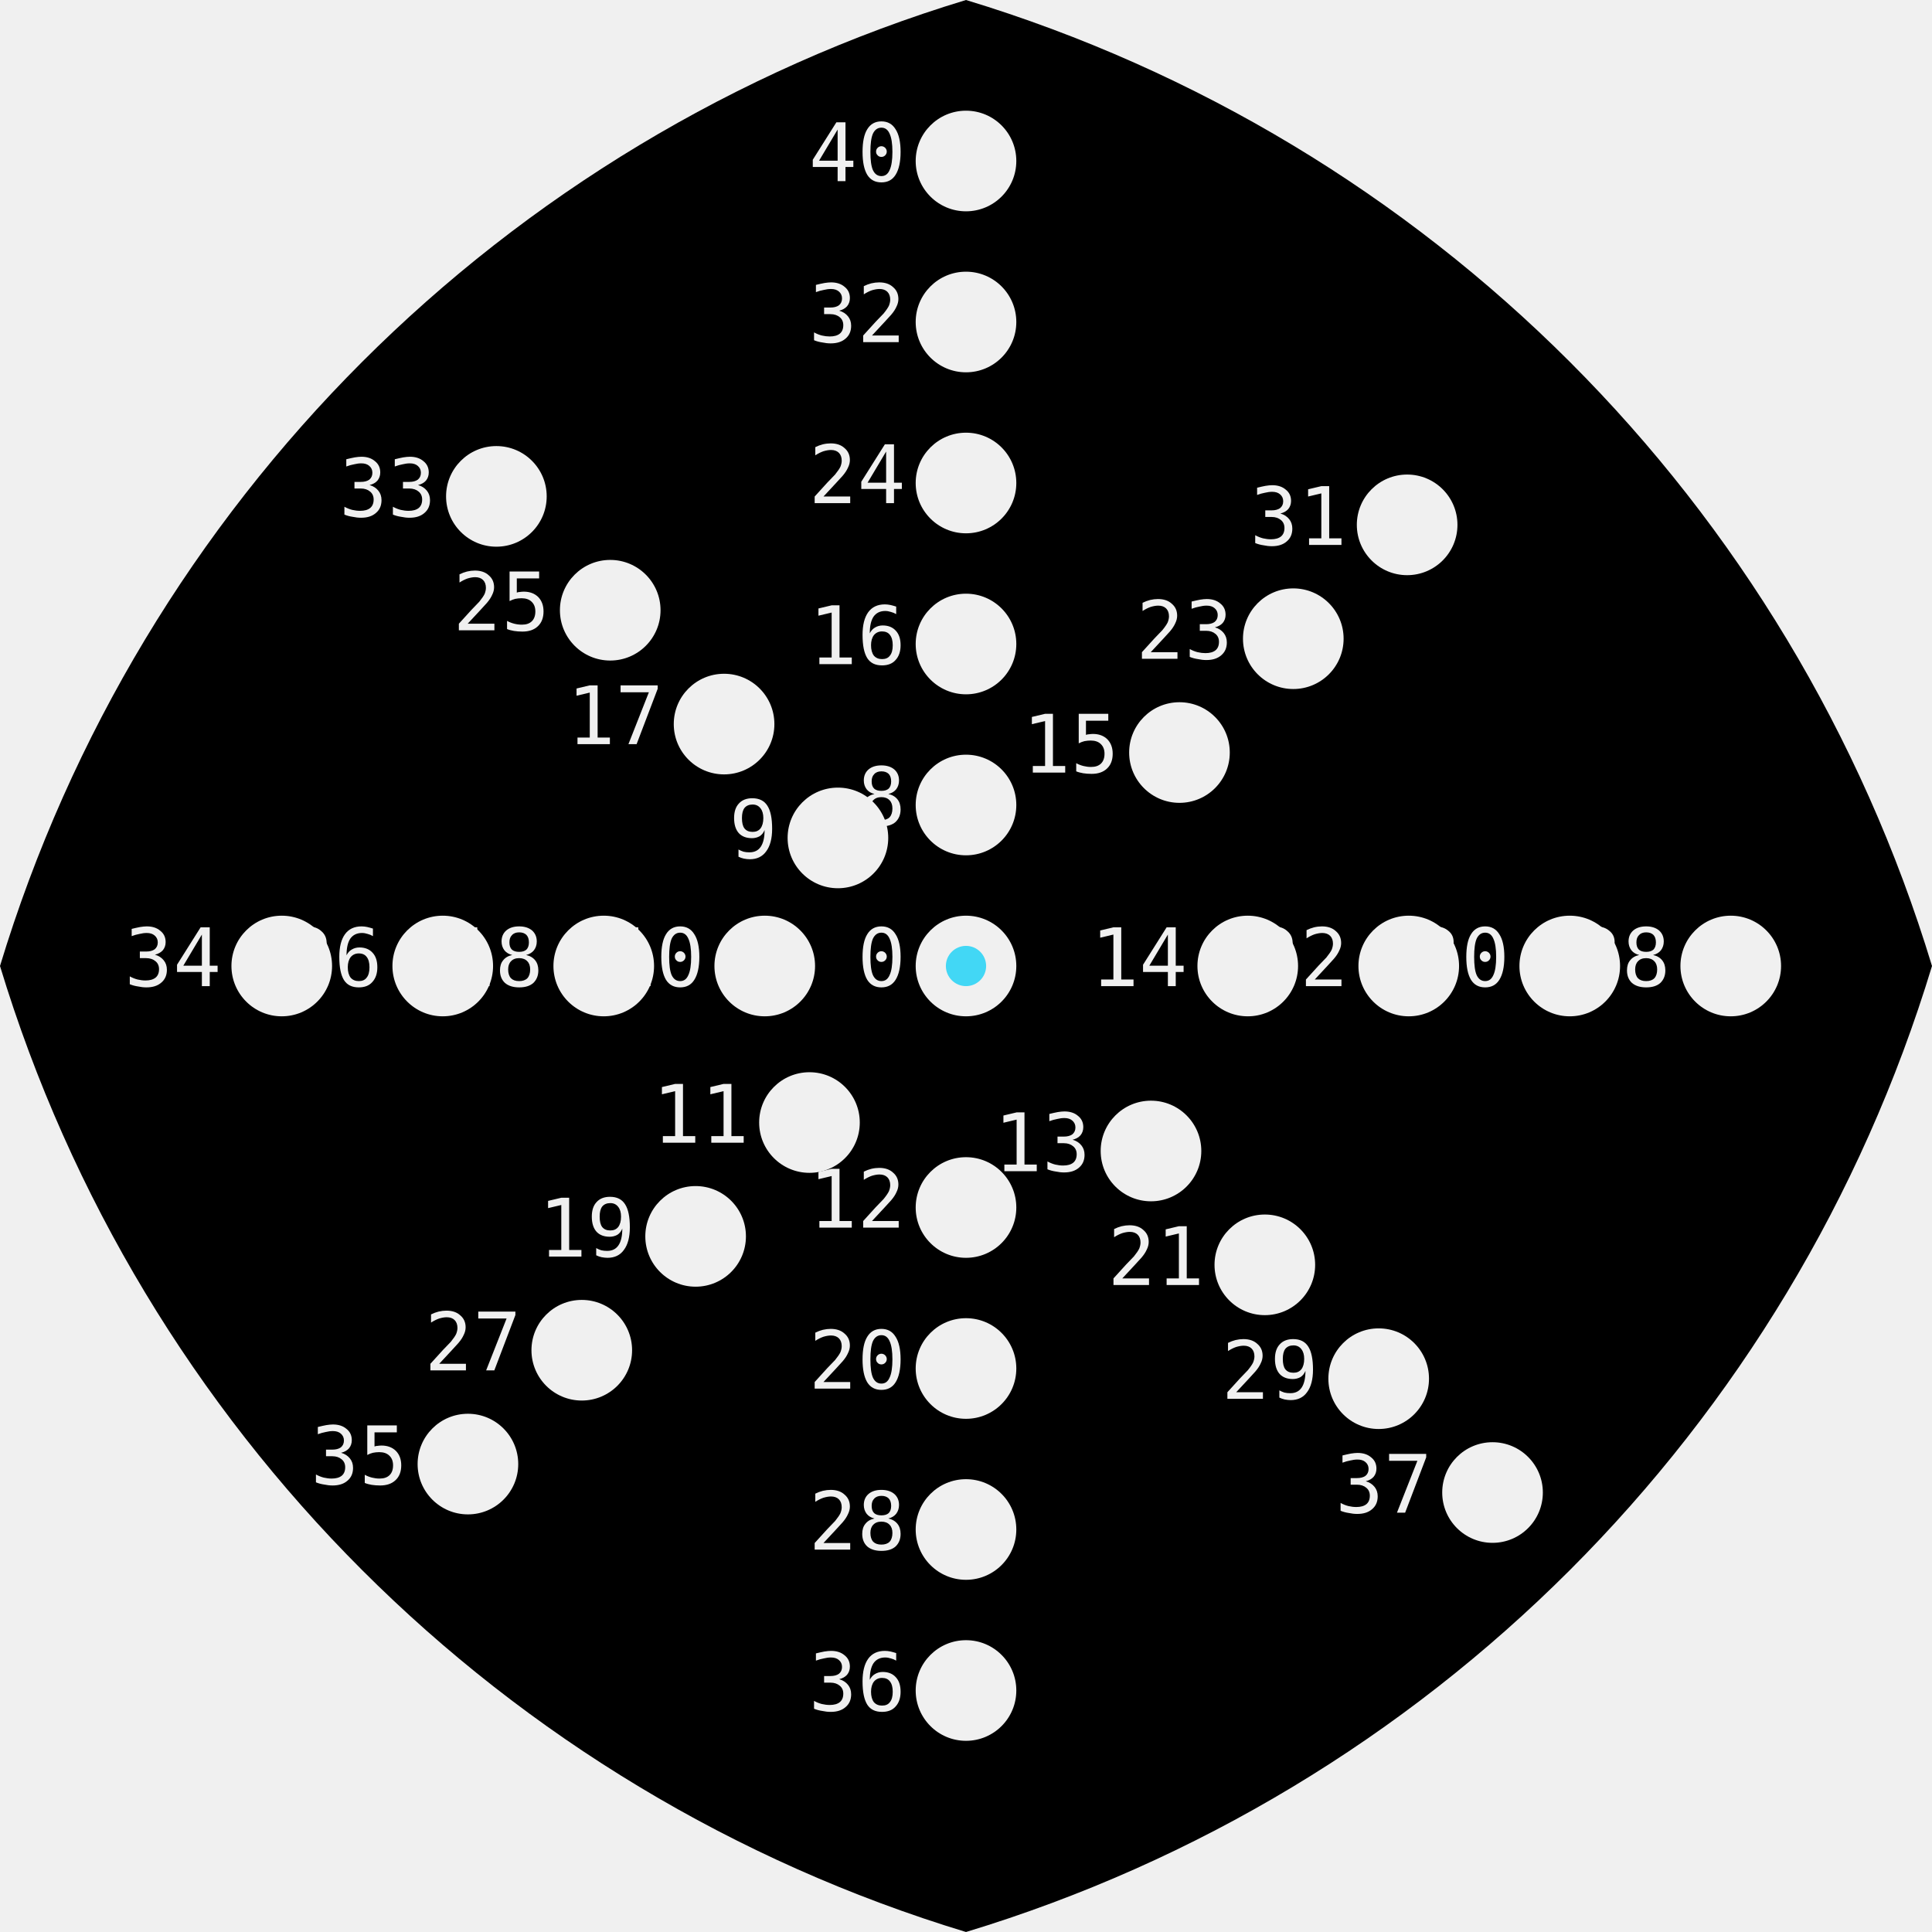
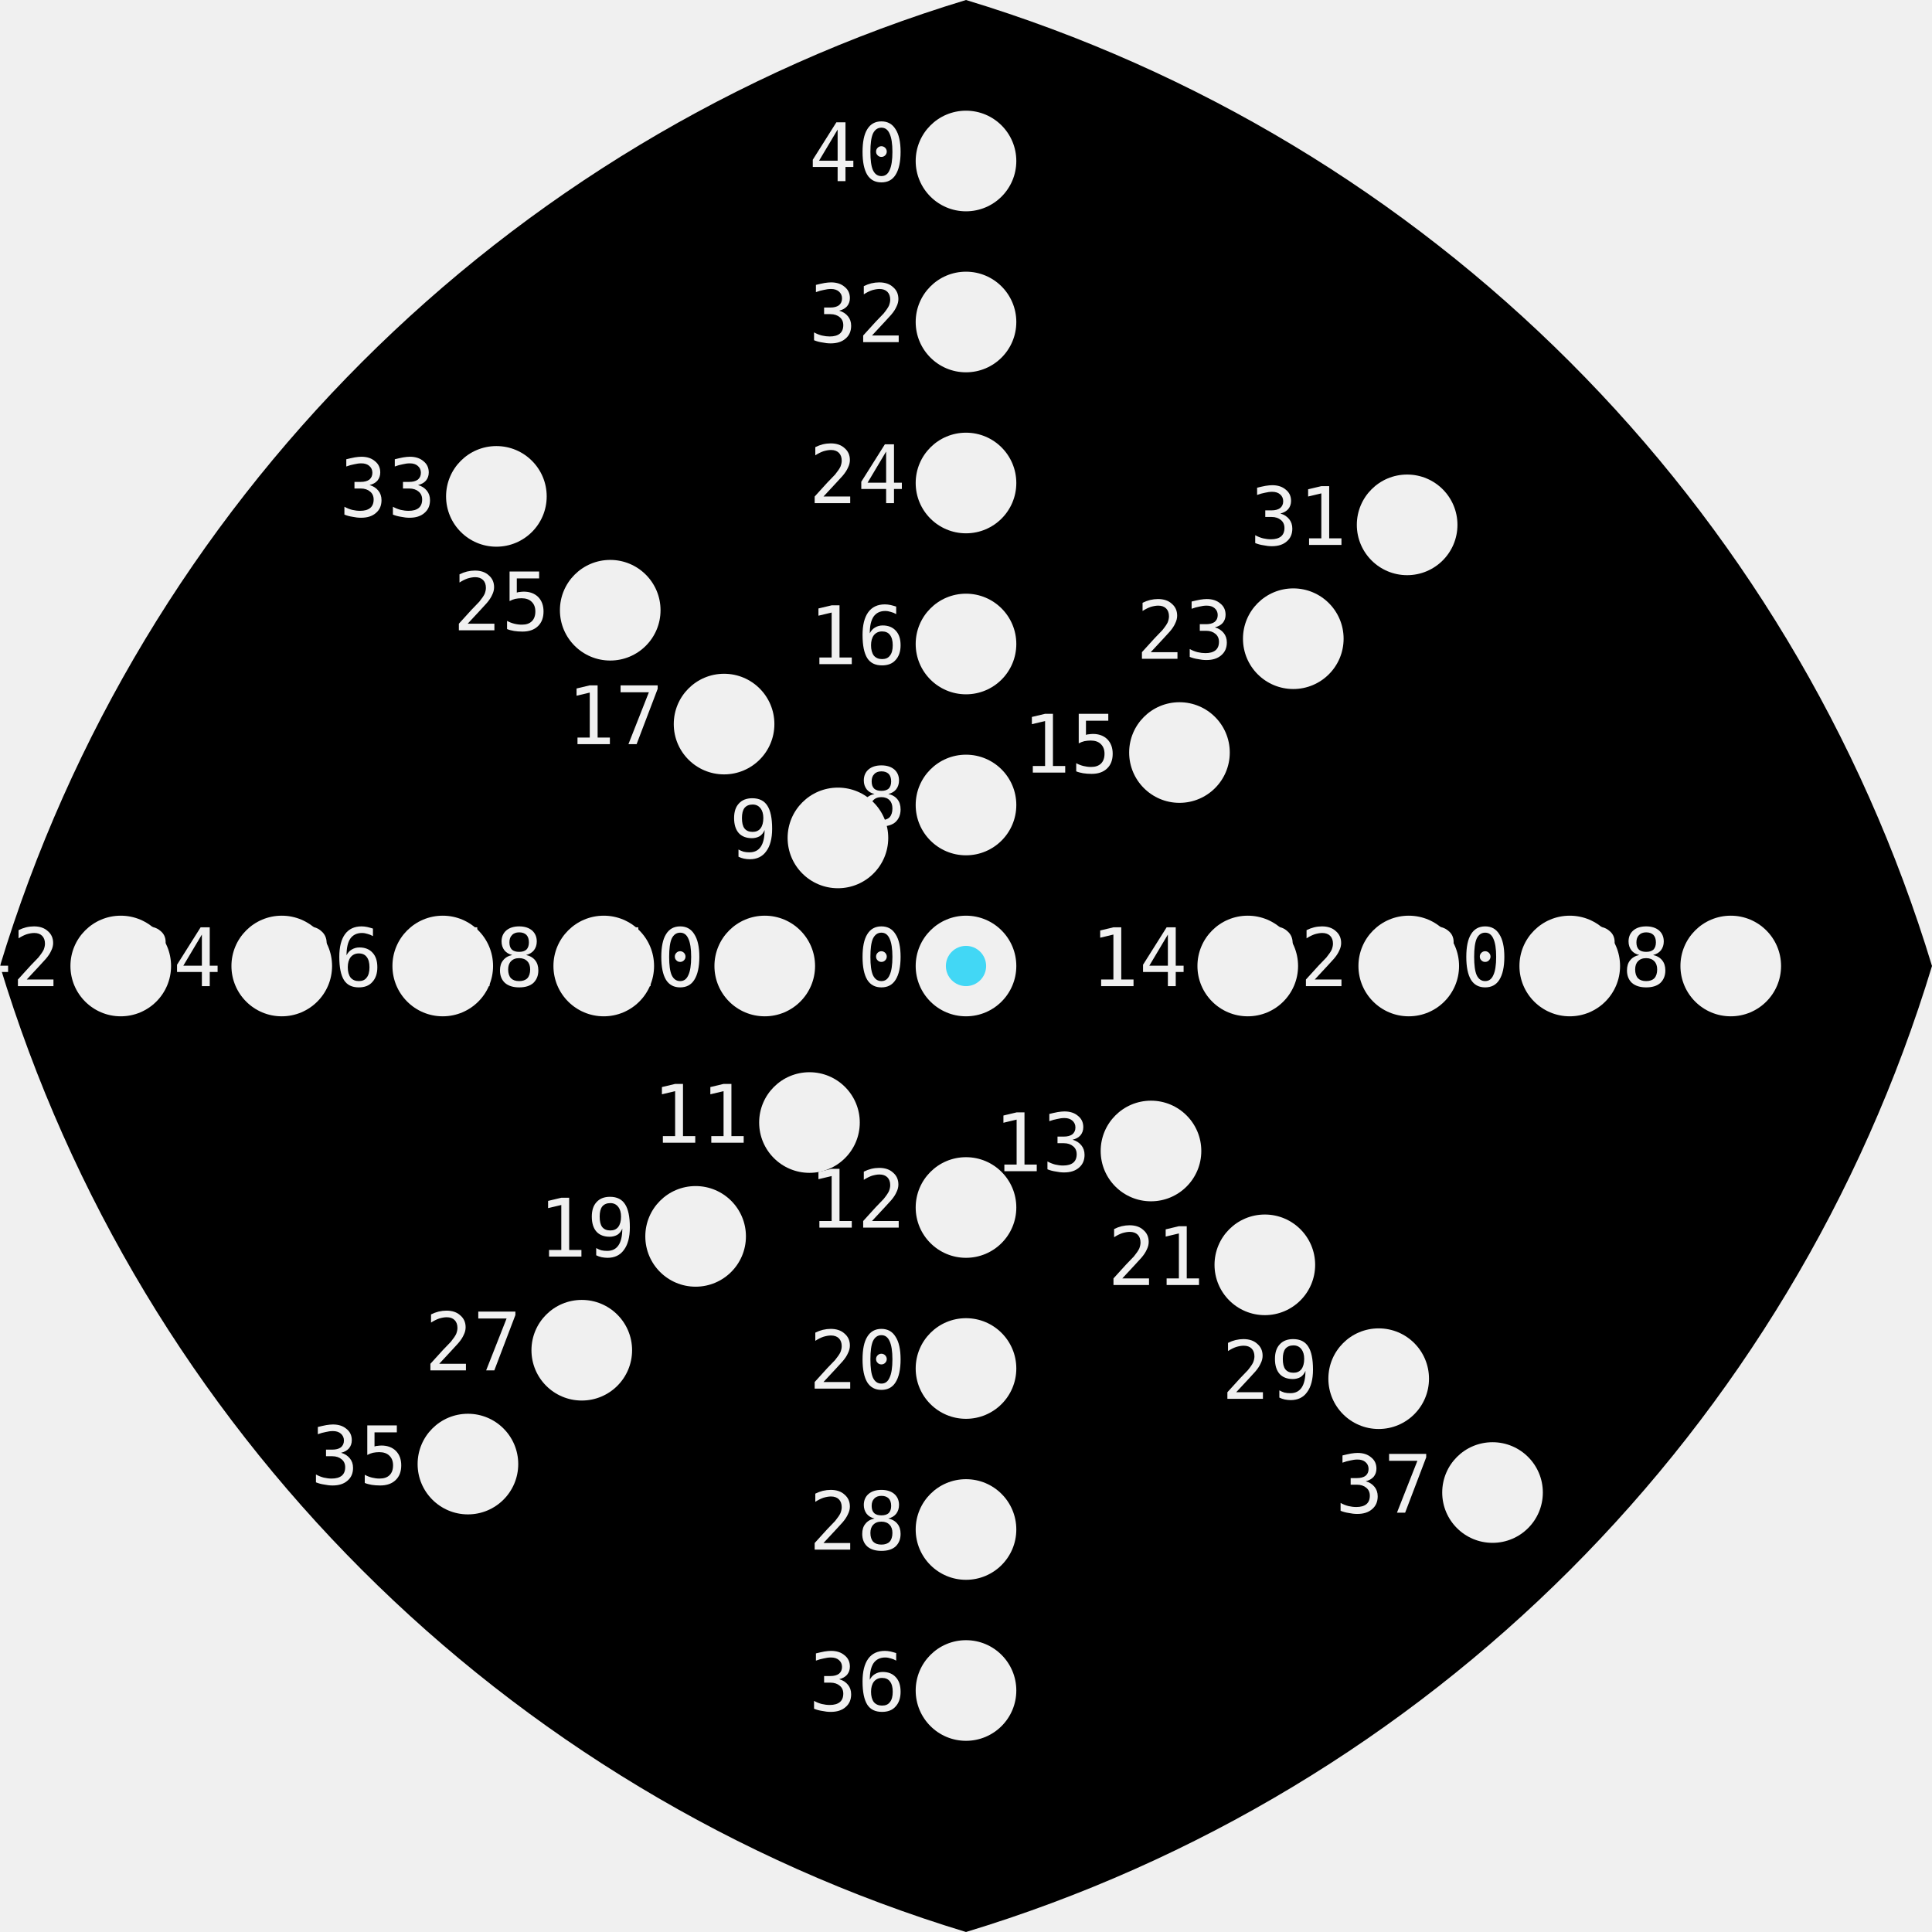
<svg xmlns="http://www.w3.org/2000/svg" xmlns:ns1="http://nathanfriend.io/inspiral">
  <g>
    <style>
      text {
        font-family: monospace;
        font-size: 4px;
      }
    </style>
    <mask id="holes">
      <rect width="100%" height="100%" fill="white" />
      <circle cx="48" cy="48" r="2.5" ns1:hole-name="0" ns1:hole-text-position-angle="0" ns1:hole-text-rotation-angle="0" />
      <text x="45" y="49" text-anchor="end">0</text>
      <circle cx="48" cy="40" r="2.5" ns1:hole-name="8" ns1:hole-text-position-angle="2.3415926535897933" ns1:hole-text-rotation-angle="-0.7" />
      <text x="45" y="41" text-anchor="end">8</text>
      <circle cx="48" cy="32" r="2.5" ns1:hole-name="16" ns1:hole-text-position-angle="2.741592653589793" ns1:hole-text-rotation-angle="0" />
      <text x="45" y="33" text-anchor="end">16</text>
      <circle cx="48" cy="24" r="2.5" ns1:hole-name="24" ns1:hole-text-position-angle="3.141592653589793" ns1:hole-text-rotation-angle="0" />
      <text x="45" y="25" text-anchor="end">24</text>
      <circle cx="48" cy="16" r="2.5" ns1:hole-name="32" ns1:hole-text-position-angle="3.141592653589793" ns1:hole-text-rotation-angle="0" />
      <text x="45" y="17" text-anchor="end">32</text>
      <circle cx="48" cy="8" r="2.5" ns1:hole-name="40" ns1:hole-text-position-angle="3.141592653589793" ns1:hole-text-rotation-angle="0" />
      <text x="45" y="9" text-anchor="end">40</text>
      <circle cx="41.636" cy="41.636" r="2.5" ns1:hole-name="9" ns1:hole-text-position-angle="3.1269908169872416" ns1:hole-text-rotation-angle="-1.4853981633974482" />
      <text x="38.636" y="42.636" text-anchor="end">9</text>
      <circle cx="35.979" cy="35.979" r="2.5" ns1:hole-name="17" ns1:hole-text-position-angle="3.5269908169872415" ns1:hole-text-rotation-angle="-0.7853981633974483" />
      <text x="32.979" y="36.979" text-anchor="end">17</text>
      <circle cx="30.322" cy="30.322" r="2.5" ns1:hole-name="25" ns1:hole-text-position-angle="3.9269908169872414" ns1:hole-text-rotation-angle="-0.7853981633974483" />
      <text x="27.322" y="31.322" text-anchor="end">25</text>
      <circle cx="24.665" cy="24.665" r="2.5" ns1:hole-name="33" ns1:hole-text-position-angle="3.9269908169872414" ns1:hole-text-rotation-angle="-0.7853981633974483" />
      <text x="21.665" y="25.665" text-anchor="end">33</text>
      <circle cx="38" cy="48" r="2.5" ns1:hole-name="10" ns1:hole-text-position-angle="4.312388980384689" ns1:hole-text-rotation-angle="-1.5707963267948966" />
      <text x="35" y="49" text-anchor="end">10</text>
      <circle cx="30" cy="48" r="2.5" ns1:hole-name="18" ns1:hole-text-position-angle="4.71238898038469" ns1:hole-text-rotation-angle="-1.5707963267948966" />
      <text x="27" y="49" text-anchor="end">18</text>
      <circle cx="22" cy="48" r="2.5" ns1:hole-name="26" ns1:hole-text-position-angle="4.71238898038469" ns1:hole-text-rotation-angle="-1.5707963267948966" />
      <text x="19" y="49" text-anchor="end">26</text>
      <circle cx="14" cy="48" r="2.5" ns1:hole-name="34" ns1:hole-text-position-angle="4.71238898038469" ns1:hole-text-rotation-angle="-1.5707963267948966" />
      <text x="11" y="49" text-anchor="end">34</text>
+       <circle cx="6" cy="48" r="2.5" ns1:hole-name="42" ns1:hole-text-position-angle="4.71238898038469" ns1:hole-text-rotation-angle="-1.5707963267948966" />
+       <text x="3" y="49" text-anchor="end">42</text>
      <circle cx="40.222" cy="55.778" r="2.5" ns1:hole-name="11" ns1:hole-text-position-angle="4.997787143782138" ns1:hole-text-rotation-angle="-2.356194490192345" />
      <text x="37.222" y="56.778" text-anchor="end">11</text>
      <circle cx="34.565" cy="61.435" r="2.5" ns1:hole-name="19" ns1:hole-text-position-angle="5.497787143782138" ns1:hole-text-rotation-angle="-2.356194490192345" />
      <text x="31.565" y="62.435" text-anchor="end">19</text>
      <circle cx="28.908" cy="67.092" r="2.5" ns1:hole-name="27" ns1:hole-text-position-angle="5.497787143782138" ns1:hole-text-rotation-angle="-2.356194490192345" />
      <text x="25.908" y="68.092" text-anchor="end">27</text>
      <circle cx="23.251" cy="72.749" r="2.5" ns1:hole-name="35" ns1:hole-text-position-angle="5.497787143782138" ns1:hole-text-rotation-angle="-2.356194490192345" />
      <text x="20.251" y="73.749" text-anchor="end">35</text>
      <circle cx="48" cy="60" r="2.5" ns1:hole-name="12" ns1:hole-text-position-angle="6.083185307179586" ns1:hole-text-rotation-angle="-3.141592653589793" />
      <text x="45" y="61" text-anchor="end">12</text>
      <circle cx="48" cy="68" r="2.5" ns1:hole-name="20" ns1:hole-text-position-angle="6.283185307179586" ns1:hole-text-rotation-angle="-3.141592653589793" />
      <text x="45" y="69" text-anchor="end">20</text>
      <circle cx="48" cy="76" r="2.5" ns1:hole-name="28" ns1:hole-text-position-angle="6.283185307179586" ns1:hole-text-rotation-angle="-3.141592653589793" />
      <text x="45" y="77" text-anchor="end">28</text>
      <circle cx="48" cy="84" r="2.5" ns1:hole-name="36" ns1:hole-text-position-angle="6.283185307179586" ns1:hole-text-rotation-angle="-3.141592653589793" />
      <text x="45" y="85" text-anchor="end">36</text>
      <circle cx="57.192" cy="57.192" r="2.5" ns1:hole-name="13" ns1:hole-text-position-angle="6.668583470577034" ns1:hole-text-rotation-angle="-3.9269908169872414" />
      <text x="54.192" y="58.192" text-anchor="end">13</text>
      <circle cx="62.849" cy="62.849" r="2.5" ns1:hole-name="21" ns1:hole-text-position-angle="7.0685834705770345" ns1:hole-text-rotation-angle="-3.9269908169872414" />
      <text x="59.849" y="63.849" text-anchor="end">21</text>
      <circle cx="68.506" cy="68.506" r="2.5" ns1:hole-name="29" ns1:hole-text-position-angle="7.0685834705770345" ns1:hole-text-rotation-angle="-3.9269908169872414" />
      <text x="65.506" y="69.506" text-anchor="end">29</text>
      <circle cx="74.163" cy="74.163" r="2.5" ns1:hole-name="37" ns1:hole-text-position-angle="7.0685834705770345" ns1:hole-text-rotation-angle="-3.9269908169872414" />
      <text x="71.163" y="75.163" text-anchor="end">37</text>
      <circle cx="62" cy="48" r="2.5" ns1:hole-name="14" ns1:hole-text-position-angle="7.653981633974483" ns1:hole-text-rotation-angle="-4.71238898038469" />
      <text x="59" y="49" text-anchor="end">14</text>
      <circle cx="70" cy="48" r="2.5" ns1:hole-name="22" ns1:hole-text-position-angle="7.853981633974483" ns1:hole-text-rotation-angle="-4.71238898038469" />
      <text x="67" y="49" text-anchor="end">22</text>
      <circle cx="78" cy="48" r="2.5" ns1:hole-name="30" ns1:hole-text-position-angle="7.853981633974483" ns1:hole-text-rotation-angle="-4.71238898038469" />
      <text x="75" y="49" text-anchor="end">30</text>
      <circle cx="86" cy="48" r="2.5" ns1:hole-name="38" ns1:hole-text-position-angle="7.853981633974483" ns1:hole-text-rotation-angle="-4.71238898038469" />
      <text x="83" y="49" text-anchor="end">38</text>
      <circle cx="58.607" cy="37.393" r="2.5" ns1:hole-name="15" ns1:hole-text-position-angle="8.439379797371931" ns1:hole-text-rotation-angle="-5.497787143782138" />
      <text x="55.607" y="38.393" text-anchor="end">15</text>
      <circle cx="64.263" cy="31.737" r="2.5" ns1:hole-name="23" ns1:hole-text-position-angle="8.63937979737193" ns1:hole-text-rotation-angle="-5.497787143782138" />
      <text x="61.263" y="32.737" text-anchor="end">23</text>
      <circle cx="69.92" cy="26.08" r="2.5" ns1:hole-name="31" ns1:hole-text-position-angle="8.63937979737193" ns1:hole-text-rotation-angle="-5.497787143782138" />
      <text x="66.92" y="27.08" text-anchor="end">31</text>
    </mask>
    <path mask="url(#holes)" d="M 96 48              A 72 72 0 0 0 48 0              A 72 72 0 0 0 0 48              A 72 72 0 0 0 48 96              A 72 72 0 0 0 96 48              Z" />
    <circle id="center-point" cx="48" cy="48" r="1" fill="#42d7f5" />
  </g>
</svg>
